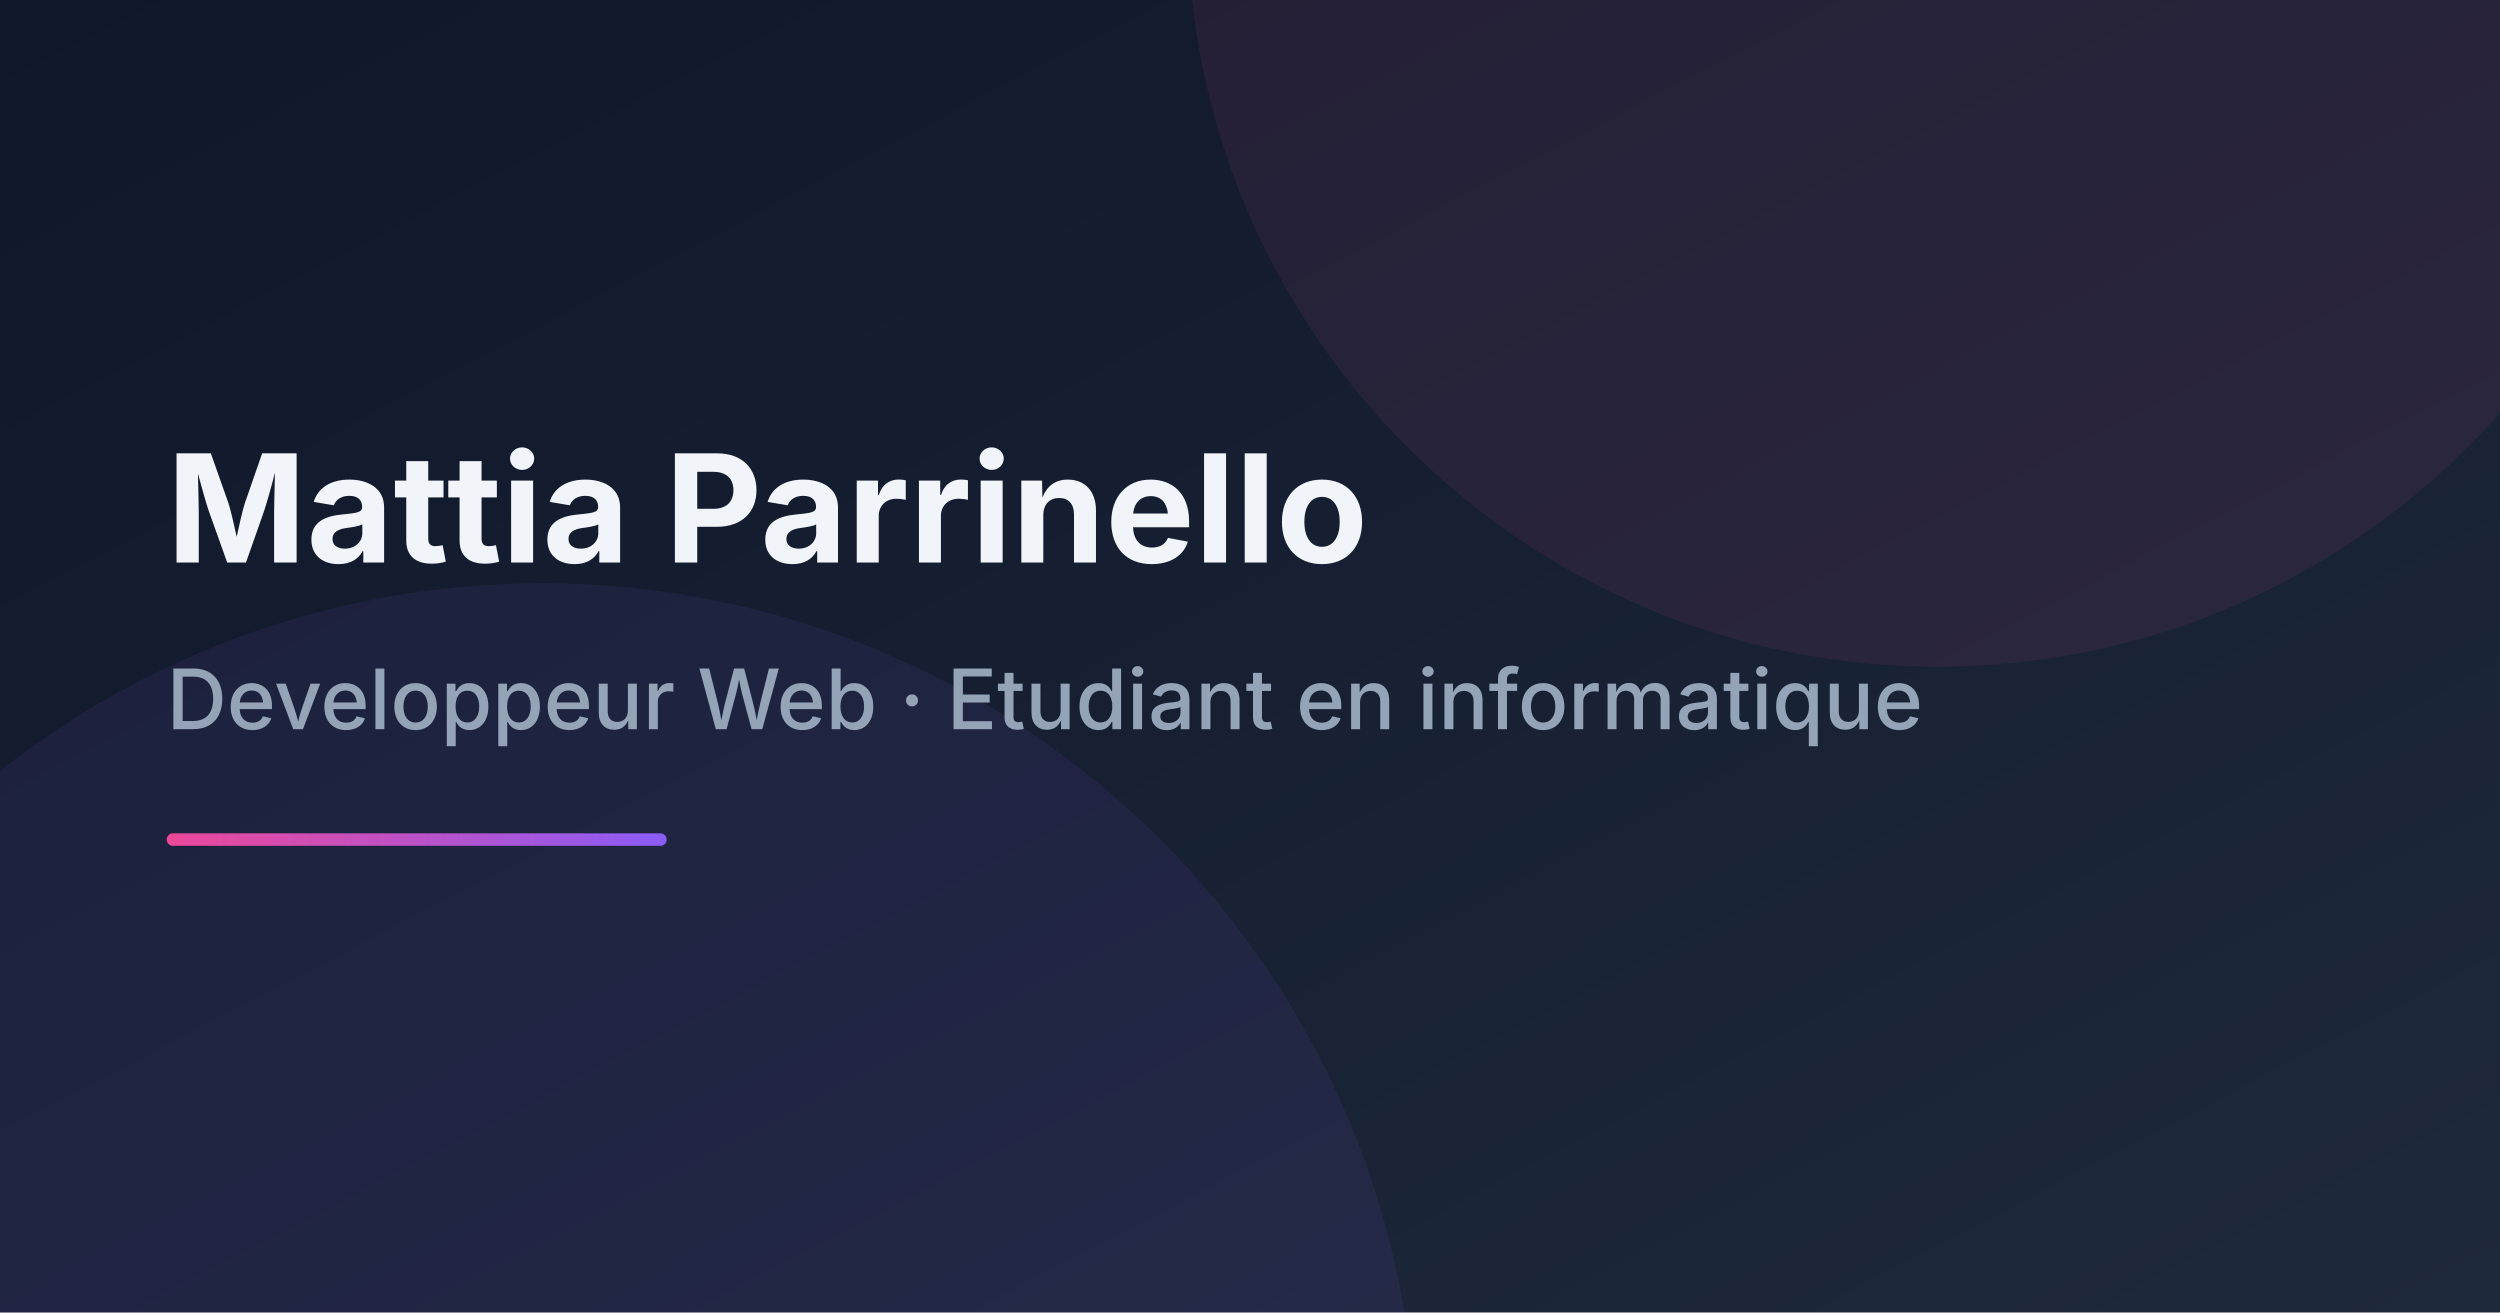
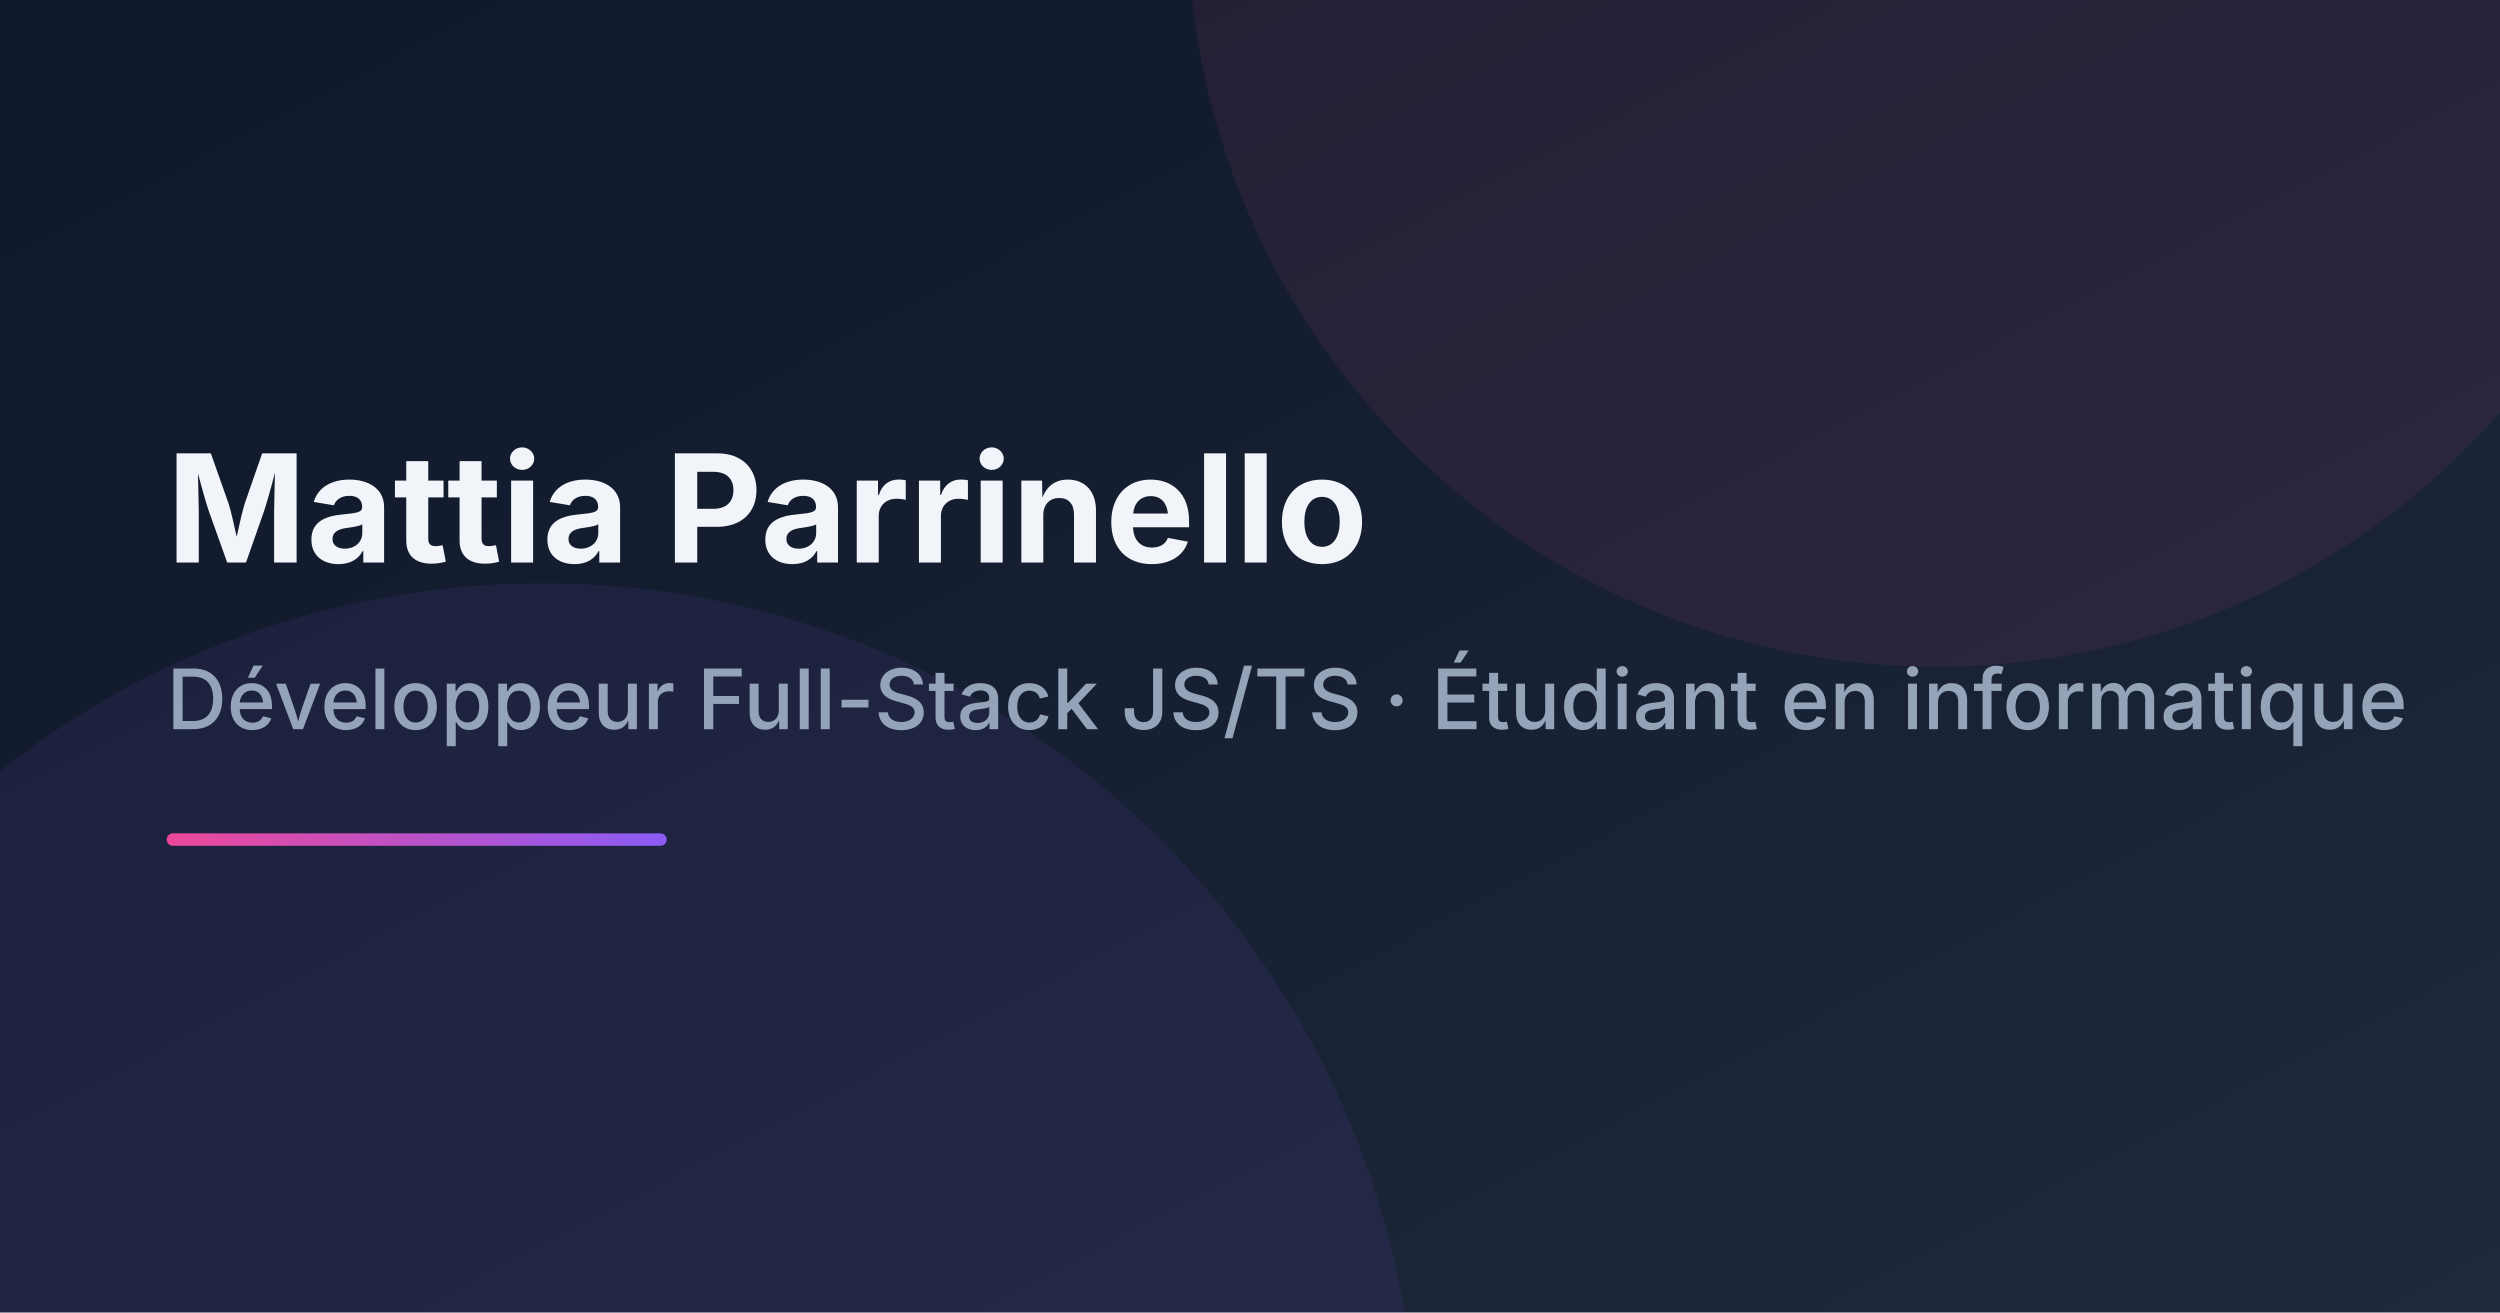
<svg xmlns="http://www.w3.org/2000/svg" width="1200" height="630" viewBox="0 0 1200 630">
  <defs>
    <linearGradient id="bg" x1="0" y1="0" x2="1" y2="1">
      <stop offset="0%" stop-color="#0f172a" />
      <stop offset="100%" stop-color="#1e293b" />
    </linearGradient>
    <linearGradient id="accent" x1="0" y1="0" x2="1" y2="0">
      <stop offset="0%" stop-color="#ec4899" />
      <stop offset="100%" stop-color="#8b5cf6" />
    </linearGradient>
  </defs>
  <rect width="1200" height="630" fill="url(#bg)" />
  <circle cx="930" cy="-40" r="360" fill="#ec4899" opacity="0.08" />
  <circle cx="260" cy="700" r="420" fill="#8b5cf6" opacity="0.08" />
  <text x="80" y="270" font-family="Inter, Arial, sans-serif" font-size="72" fill="#f1f5f9" font-weight="700">Mattia Parrinello</text>
-   <text x="80" y="350" font-family="Inter, Arial, sans-serif" font-size="40" fill="#94a3b8" font-weight="500">Developpeur Web · Etudiant en informatique</text>
+   <text x="80" y="350" font-family="Inter, Arial, sans-serif" font-size="40" fill="#94a3b8" font-weight="500">Développeur Full-Stack JS/TS · Étudiant en informatique</text>
  <rect x="80" y="400" width="240" height="6" fill="url(#accent)" rx="3" />
</svg>
